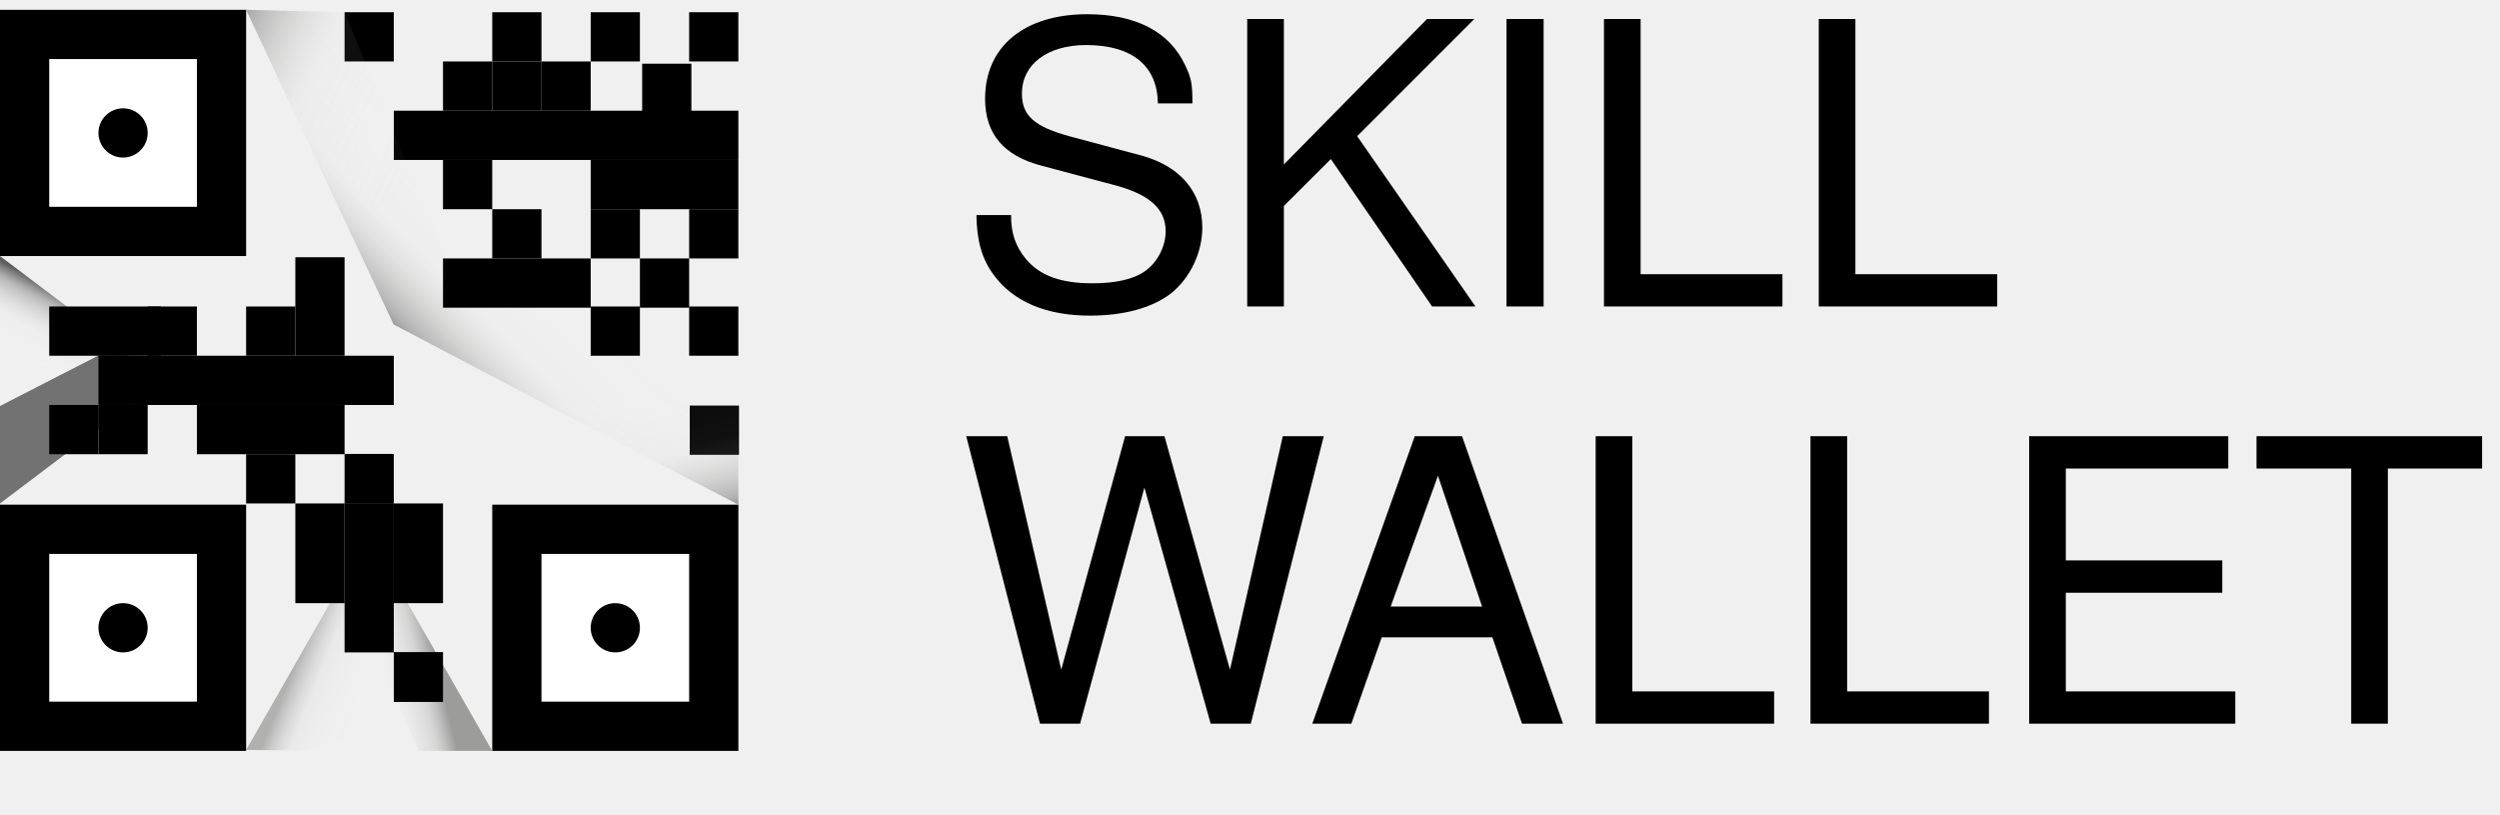
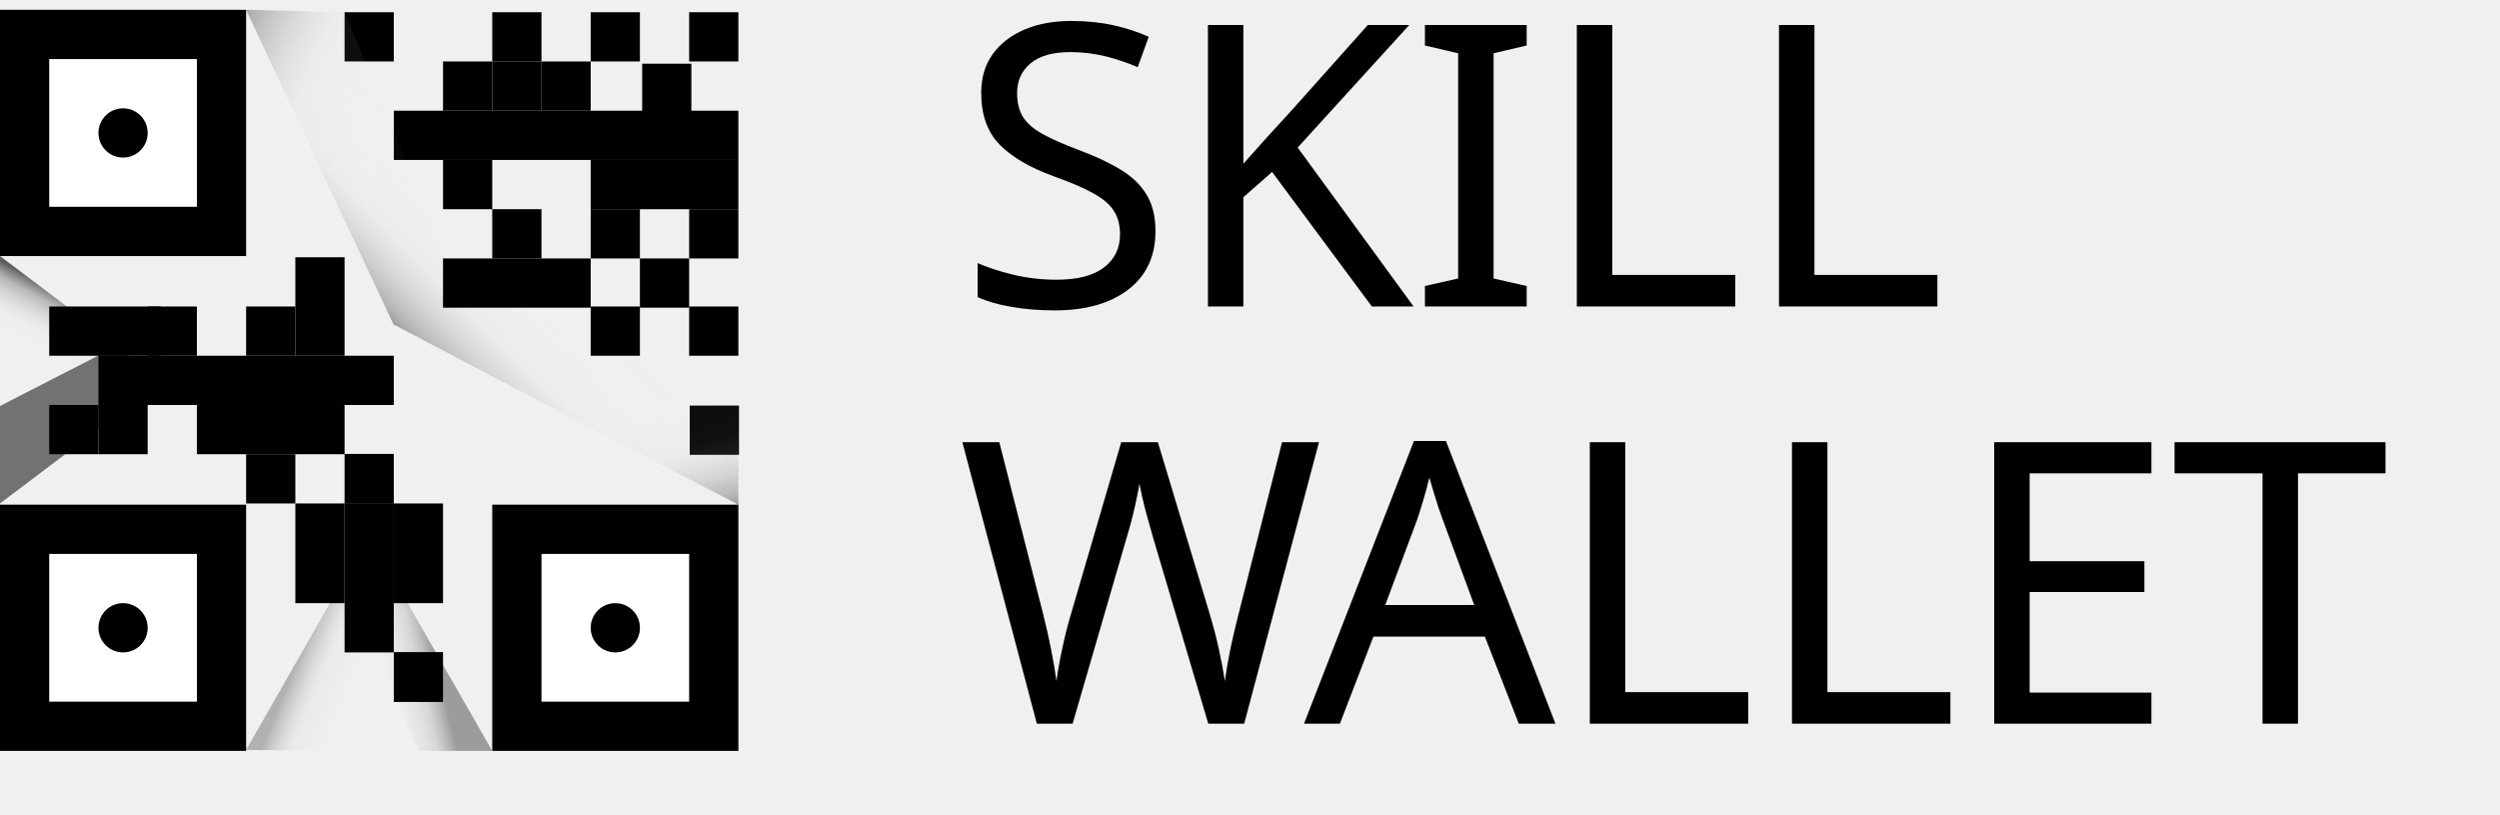
<svg xmlns="http://www.w3.org/2000/svg" xmlns:xlink="http://www.w3.org/1999/xlink" id="Group_9" data-name="Group 9" width="261.016" height="85" viewBox="0 0 261.016 85">
  <defs>
    <linearGradient id="linear-gradient" x1="0.281" y1="0.79" x2="0.538" y2="0.324" gradientUnits="objectBoundingBox">
      <stop offset="0" stop-color="#fff" stop-opacity="0" />
      <stop offset="0.459" stop-color="#dddddc" stop-opacity="0.106" />
      <stop offset="0.823" stop-color="#727372" stop-opacity="0.435" />
      <stop offset="1" stop-color="#1d1e1c" stop-opacity="0.698" />
    </linearGradient>
    <linearGradient id="linear-gradient-2" x1="0.281" y1="454.582" x2="0.538" y2="454.117" gradientUnits="objectBoundingBox">
      <stop offset="0" stop-color="#fff" stop-opacity="0" />
      <stop offset="0.489" stop-color="#d7d7d7" stop-opacity="0.106" />
      <stop offset="0.876" stop-color="#5b5b5a" stop-opacity="0.435" />
      <stop offset="1" stop-color="#1d1e1c" stop-opacity="0.6" />
    </linearGradient>
    <linearGradient id="linear-gradient-3" x1="0.951" y1="0.714" x2="0.377" y2="0.436" gradientUnits="objectBoundingBox">
      <stop offset="0" stop-color="#fff" stop-opacity="0" />
      <stop offset="0.653" stop-color="#b7b7b7" stop-opacity="0.094" />
      <stop offset="1" stop-color="#1d1e1c" stop-opacity="0.302" />
    </linearGradient>
    <linearGradient id="linear-gradient-4" x1="0.141" y1="0.653" x2="0.557" y2="0.499" gradientUnits="objectBoundingBox">
      <stop offset="0" stop-color="#fff" stop-opacity="0" />
      <stop offset="0.686" stop-color="#7e7e7d" stop-opacity="0.227" />
      <stop offset="1" stop-color="#1d1e1c" stop-opacity="0.4" />
    </linearGradient>
    <linearGradient id="linear-gradient-5" x1="0.599" y1="0.4" x2="0.332" y2="0.666" gradientUnits="objectBoundingBox">
      <stop offset="0" stop-color="#fff" stop-opacity="0" />
      <stop offset="0.623" stop-color="#d3d3d2" stop-opacity="0.078" />
      <stop offset="0.954" stop-color="#3e3f3d" stop-opacity="0.341" />
      <stop offset="1" stop-color="#1d1e1c" stop-opacity="0.4" />
    </linearGradient>
    <linearGradient id="linear-gradient-6" x1="1.117" y1="0.807" x2="-0.11" y2="0.171" xlink:href="#linear-gradient-5" />
    <linearGradient id="linear-gradient-7" x1="0.25" y1="-0.483" x2="1.009" y2="0.983" xlink:href="#linear-gradient-5" />
  </defs>
-   <text id="SKILL_WALLET" data-name="SKILL WALLET" transform="translate(100.016 32)" fill="#010000" font-size="41.164" letter-spacing="-0.011em" font-family="Helvetica">
+   <text id="SKILL_WALLET" data-name="SKILL WALLET" transform="translate(100.016 32)" fill="#010000" font-size="41.164" letter-spacing="-0.011em" font-family="Raleway">
    <tspan x="0" y="0">SKILL</tspan>
    <tspan x="0" y="43.558">WALLET</tspan>
  </text>
  <path id="Path_17" data-name="Path 17" d="M202.042,300.495l-17.127-12.928v10.174s12.484,6.427,12.2,6.229S202.042,300.495,202.042,300.495Z" transform="translate(-184.915 -260.834)" fill="url(#linear-gradient)" />
  <path id="Path_18" data-name="Path 18" d="M202.042,300.471,184.915,313.4V303.225S197.4,296.8,197.113,297,202.042,300.471,202.042,300.471Z" transform="translate(-184.915 -260.834)" fill="url(#linear-gradient-2)" />
  <path id="Path_19" data-name="Path 19" d="M219.379,323.807l-8.756,15.323,10.283.132,3.352-16.288Z" transform="translate(-184.915 -260.834)" fill="url(#linear-gradient-3)" />
  <path id="Path_20" data-name="Path 20" d="M236.33,339.232l-12.562-21.919-1.524,7.4,6.375,14.515Z" transform="translate(-184.915 -260.834)" fill="url(#linear-gradient-4)" />
  <path id="Path_21" data-name="Path 21" d="M210.622,261.985l15.4,32.719,36.018,18.946L262.1,303.3,232.26,289.618l-11.355-27.383Z" transform="translate(-184.915 -260.834)" fill="url(#linear-gradient-5)" />
  <rect id="Rectangle_52" data-name="Rectangle 52" width="25.707" height="25.707" transform="translate(25.707 78.398) rotate(-180)" />
  <rect id="Rectangle_53" data-name="Rectangle 53" width="15.424" height="15.424" transform="translate(20.566 73.256) rotate(-180)" fill="#fff" />
  <circle id="Ellipse_6" data-name="Ellipse 6" cx="2.571" cy="2.571" r="2.571" transform="translate(10.283 62.973)" />
  <rect id="Rectangle_54" data-name="Rectangle 54" width="25.707" height="25.707" transform="translate(77.122 78.398) rotate(-180)" />
  <rect id="Rectangle_55" data-name="Rectangle 55" width="15.424" height="15.424" transform="translate(71.98 73.256) rotate(-180)" fill="#fff" />
  <circle id="Ellipse_7" data-name="Ellipse 7" cx="2.571" cy="2.571" r="2.571" transform="translate(61.697 62.973)" />
  <rect id="Rectangle_56" data-name="Rectangle 56" width="25.707" height="25.707" transform="translate(25.707 26.733) rotate(180)" />
  <rect id="Rectangle_57" data-name="Rectangle 57" width="15.424" height="15.424" transform="translate(20.566 21.591) rotate(180)" fill="#fff" />
  <circle id="Ellipse_8" data-name="Ellipse 8" cx="2.571" cy="2.571" r="2.571" transform="translate(10.283 11.309)" />
  <rect id="Rectangle_58" data-name="Rectangle 58" width="30.849" height="5.141" transform="translate(10.283 37.141)" />
  <rect id="Rectangle_59" data-name="Rectangle 59" width="5.141" height="5.141" transform="translate(25.707 32)" />
  <rect id="Rectangle_60" data-name="Rectangle 60" width="5.141" height="5.141" transform="translate(15.425 32)" />
  <rect id="Rectangle_61" data-name="Rectangle 61" width="5.141" height="10.283" transform="translate(30.849 26.858)" />
  <rect id="Rectangle_62" data-name="Rectangle 62" width="35.99" height="5.141" transform="translate(41.132 11.559)" />
  <rect id="Rectangle_63" data-name="Rectangle 63" width="15.424" height="5.141" transform="translate(61.697 16.701)" />
  <rect id="Rectangle_64" data-name="Rectangle 64" width="5.141" height="5.141" transform="translate(71.98 1.276)" />
  <rect id="Rectangle_65" data-name="Rectangle 65" width="5.141" height="5.141" transform="translate(71.98 21.842)" />
  <rect id="Rectangle_66" data-name="Rectangle 66" width="5.141" height="5.141" transform="translate(61.697 1.276)" />
  <rect id="Rectangle_67" data-name="Rectangle 67" width="5.141" height="5.141" transform="translate(67.073 6.652)" />
  <rect id="Rectangle_68" data-name="Rectangle 68" width="15.424" height="5.141" transform="translate(46.273 26.983)" />
  <rect id="Rectangle_69" data-name="Rectangle 69" width="5.141" height="5.141" transform="translate(66.839 26.983)" />
  <rect id="Rectangle_70" data-name="Rectangle 70" width="5.141" height="5.141" transform="translate(61.697 32)" />
  <rect id="Rectangle_71" data-name="Rectangle 71" width="5.141" height="5.141" transform="translate(72.043 42.345)" />
  <rect id="Rectangle_72" data-name="Rectangle 72" width="5.141" height="5.141" transform="translate(71.98 32)" />
  <rect id="Rectangle_73" data-name="Rectangle 73" width="5.141" height="5.141" transform="translate(61.697 21.842)" />
  <rect id="Rectangle_74" data-name="Rectangle 74" width="5.141" height="5.141" transform="translate(51.415 21.842)" />
  <rect id="Rectangle_75" data-name="Rectangle 75" width="5.141" height="5.141" transform="translate(46.273 16.701)" />
  <rect id="Rectangle_76" data-name="Rectangle 76" width="5.141" height="5.141" transform="translate(51.415 1.276)" />
  <rect id="Rectangle_77" data-name="Rectangle 77" width="5.141" height="5.141" transform="translate(35.99 1.276)" />
  <rect id="Rectangle_78" data-name="Rectangle 78" width="5.141" height="5.141" transform="translate(51.415 6.418)" />
  <rect id="Rectangle_79" data-name="Rectangle 79" width="5.141" height="5.141" transform="translate(46.273 6.418)" />
  <rect id="Rectangle_80" data-name="Rectangle 80" width="5.141" height="5.141" transform="translate(56.556 6.418)" />
  <rect id="Rectangle_81" data-name="Rectangle 81" width="5.141" height="10.408" transform="translate(30.849 52.565)" />
  <rect id="Rectangle_82" data-name="Rectangle 82" width="5.141" height="10.408" transform="translate(41.132 52.565)" />
  <rect id="Rectangle_83" data-name="Rectangle 83" width="5.141" height="15.55" transform="translate(35.99 52.565)" />
  <rect id="Rectangle_84" data-name="Rectangle 84" width="5.141" height="5.204" transform="translate(35.99 47.393)" />
  <rect id="Rectangle_85" data-name="Rectangle 85" width="5.141" height="5.204" transform="translate(41.132 68.084)" />
  <rect id="Rectangle_86" data-name="Rectangle 86" width="15.424" height="5.141" transform="translate(20.566 42.282)" />
  <rect id="Rectangle_87" data-name="Rectangle 87" width="5.141" height="5.141" transform="translate(10.283 42.282)" />
  <rect id="Rectangle_88" data-name="Rectangle 88" width="5.141" height="5.141" transform="translate(25.707 47.424)" />
  <rect id="Rectangle_89" data-name="Rectangle 89" width="5.141" height="5.141" transform="translate(5.142 42.282)" />
  <rect id="Rectangle_90" data-name="Rectangle 90" width="11.661" height="5.141" transform="translate(5.142 32)" />
  <path id="Path_1-2" data-name="Path 1-2" d="M241.67,270.29" transform="translate(-184.915 -260.834)" fill="none" stroke="#000" stroke-miterlimit="10" stroke-width="0.75" />
  <path id="Path_22" data-name="Path 22" d="M226.047,303.116" transform="translate(-184.915 -260.834)" fill="none" stroke="#000" stroke-miterlimit="10" stroke-width="0.75" />
  <path id="Path_23" data-name="Path 23" d="M236.33,313.525" transform="translate(-184.915 -260.834)" fill="none" stroke="#000" stroke-miterlimit="10" stroke-width="0.75" />
  <path id="Path_24" data-name="Path 24" d="M256.895,292.959" transform="translate(-184.915 -260.834)" />
  <path id="Path_25" data-name="Path 25" d="M226.047,303.116" transform="translate(-184.915 -260.834)" fill="none" stroke="#000" stroke-miterlimit="10" stroke-width="1" />
  <path id="Path_26" data-name="Path 26" d="M236.33,313.525" transform="translate(-184.915 -260.834)" fill="none" stroke="#000" stroke-miterlimit="10" stroke-width="1" />
  <path id="Path_27" data-name="Path 27" d="M210.622,261.86l9.736,20.816,8.928-.251-8.381-20.315Z" transform="translate(-184.915 -260.834)" fill="url(#linear-gradient-6)" />
  <path id="Path_28" data-name="Path 28" d="M241.946,303.116h20.09v10.408h0Z" transform="translate(-184.915 -260.834)" fill="url(#linear-gradient-7)" />
</svg>
